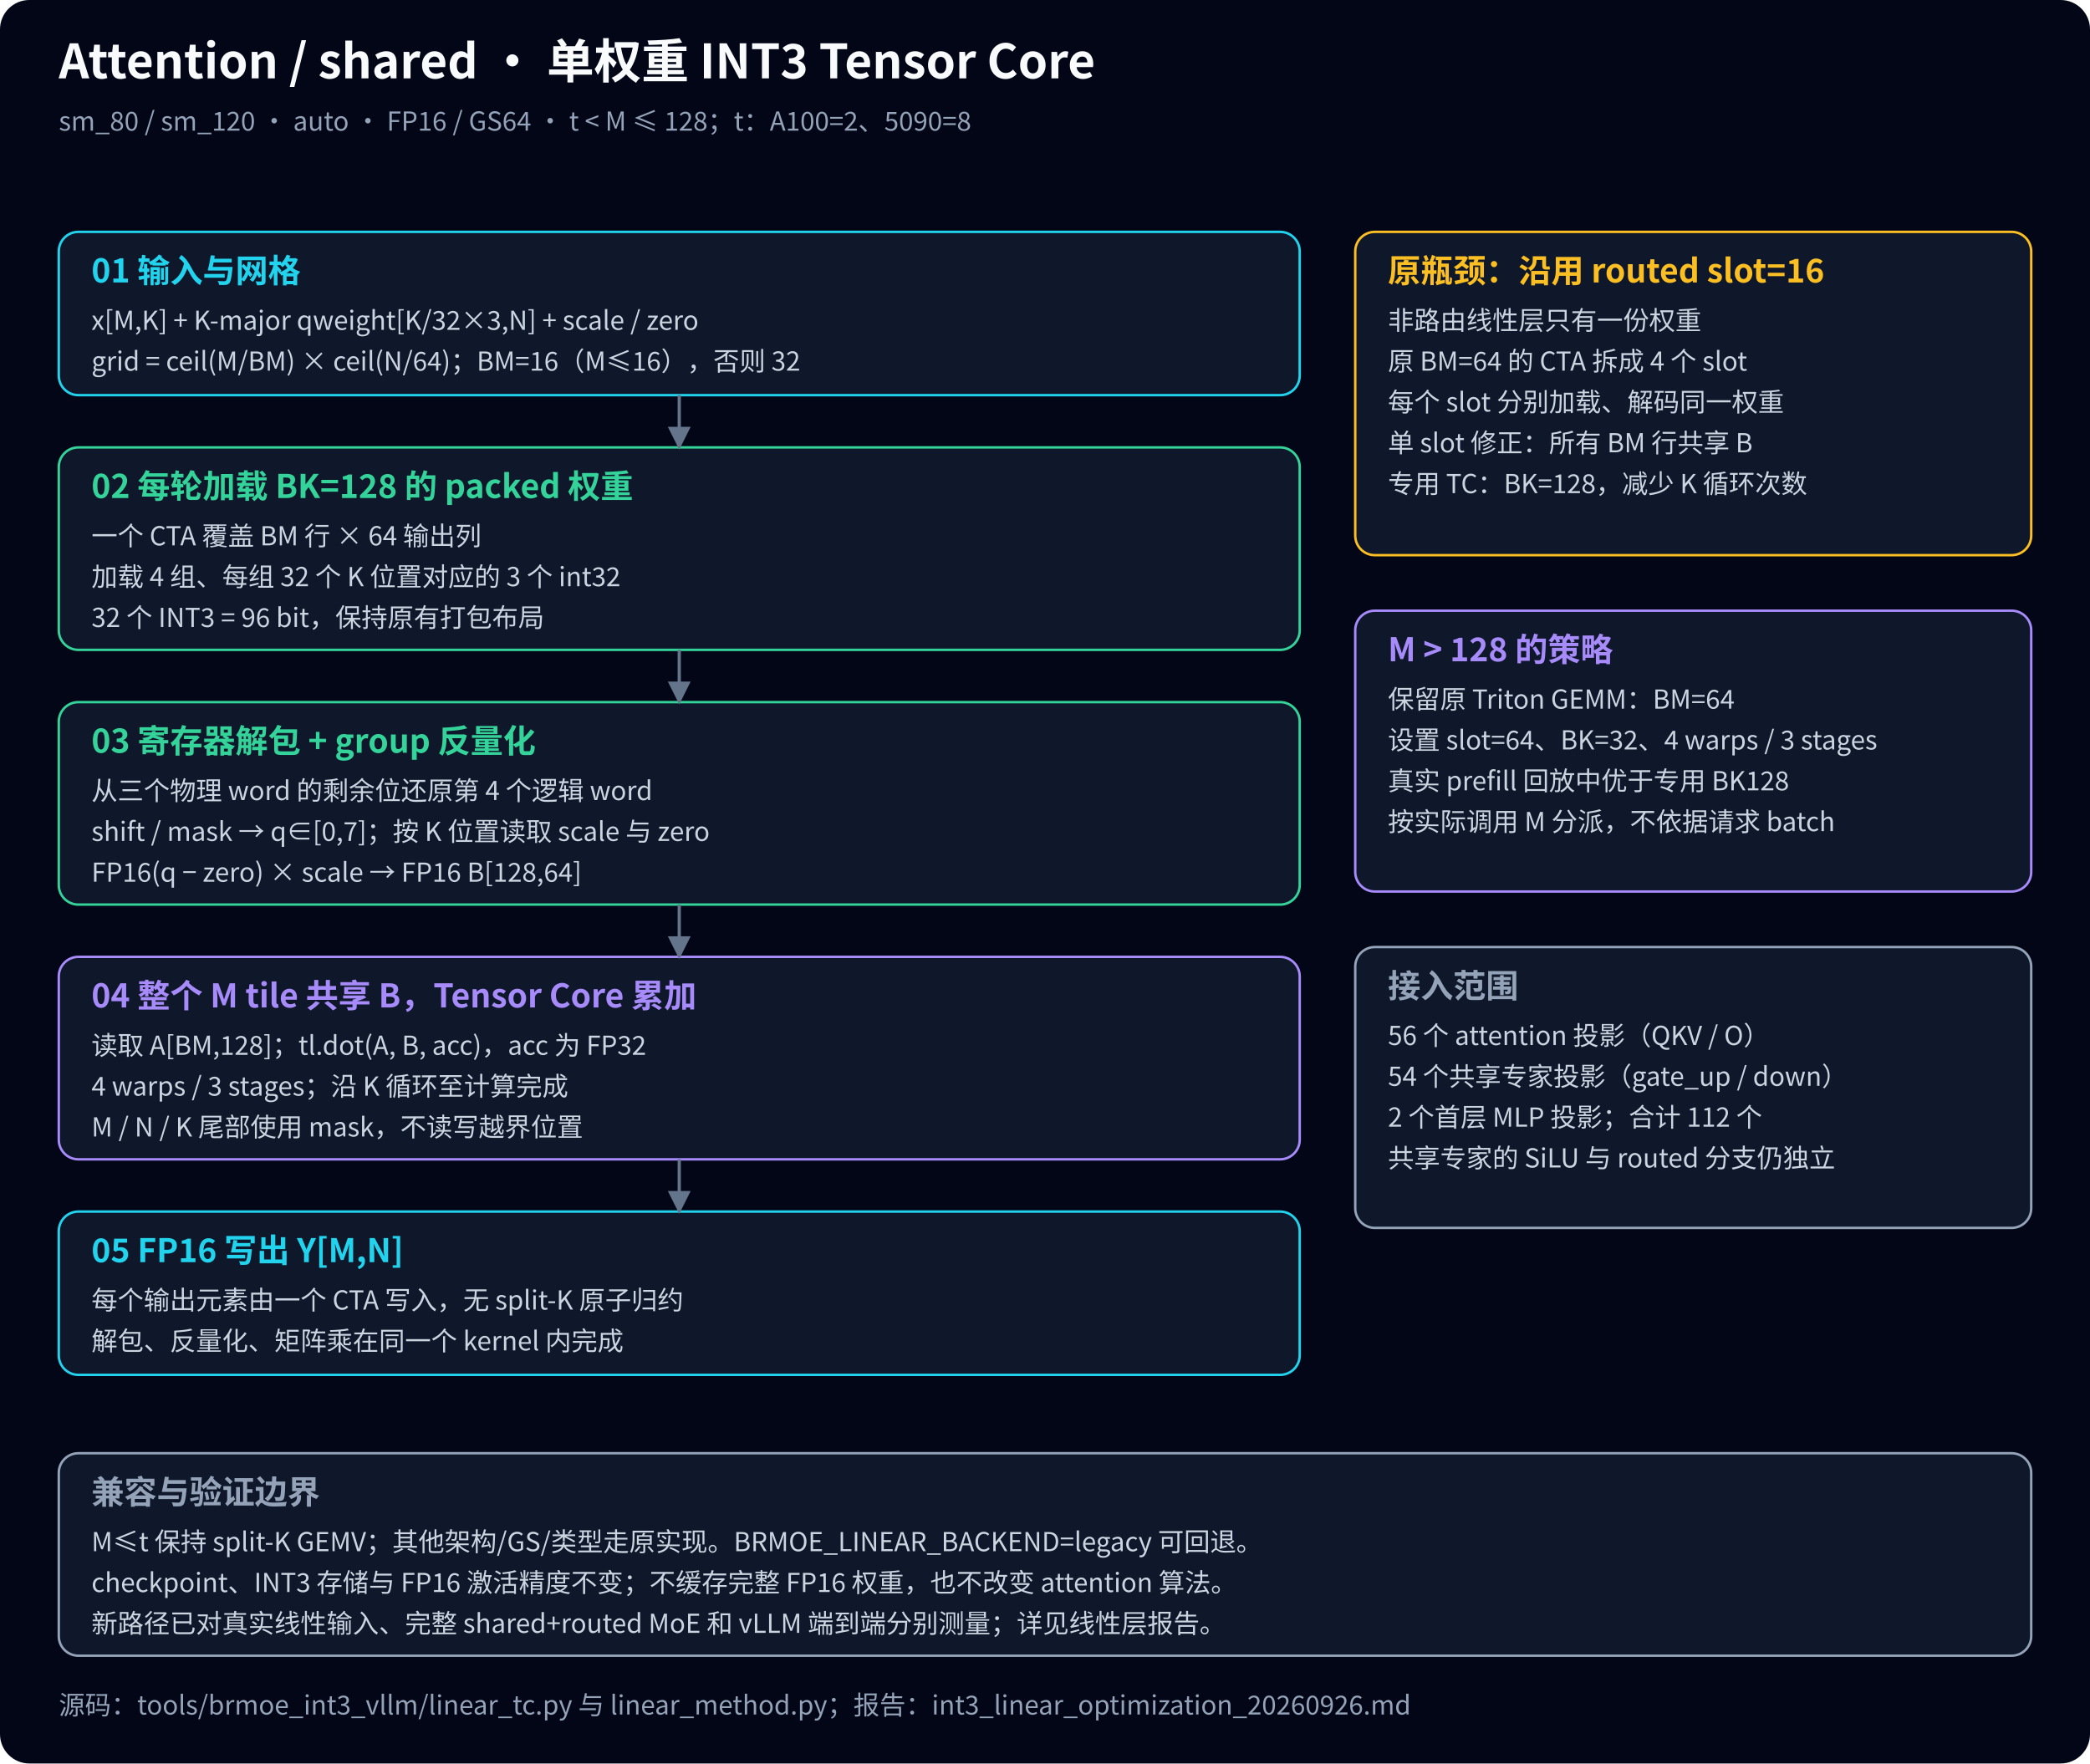
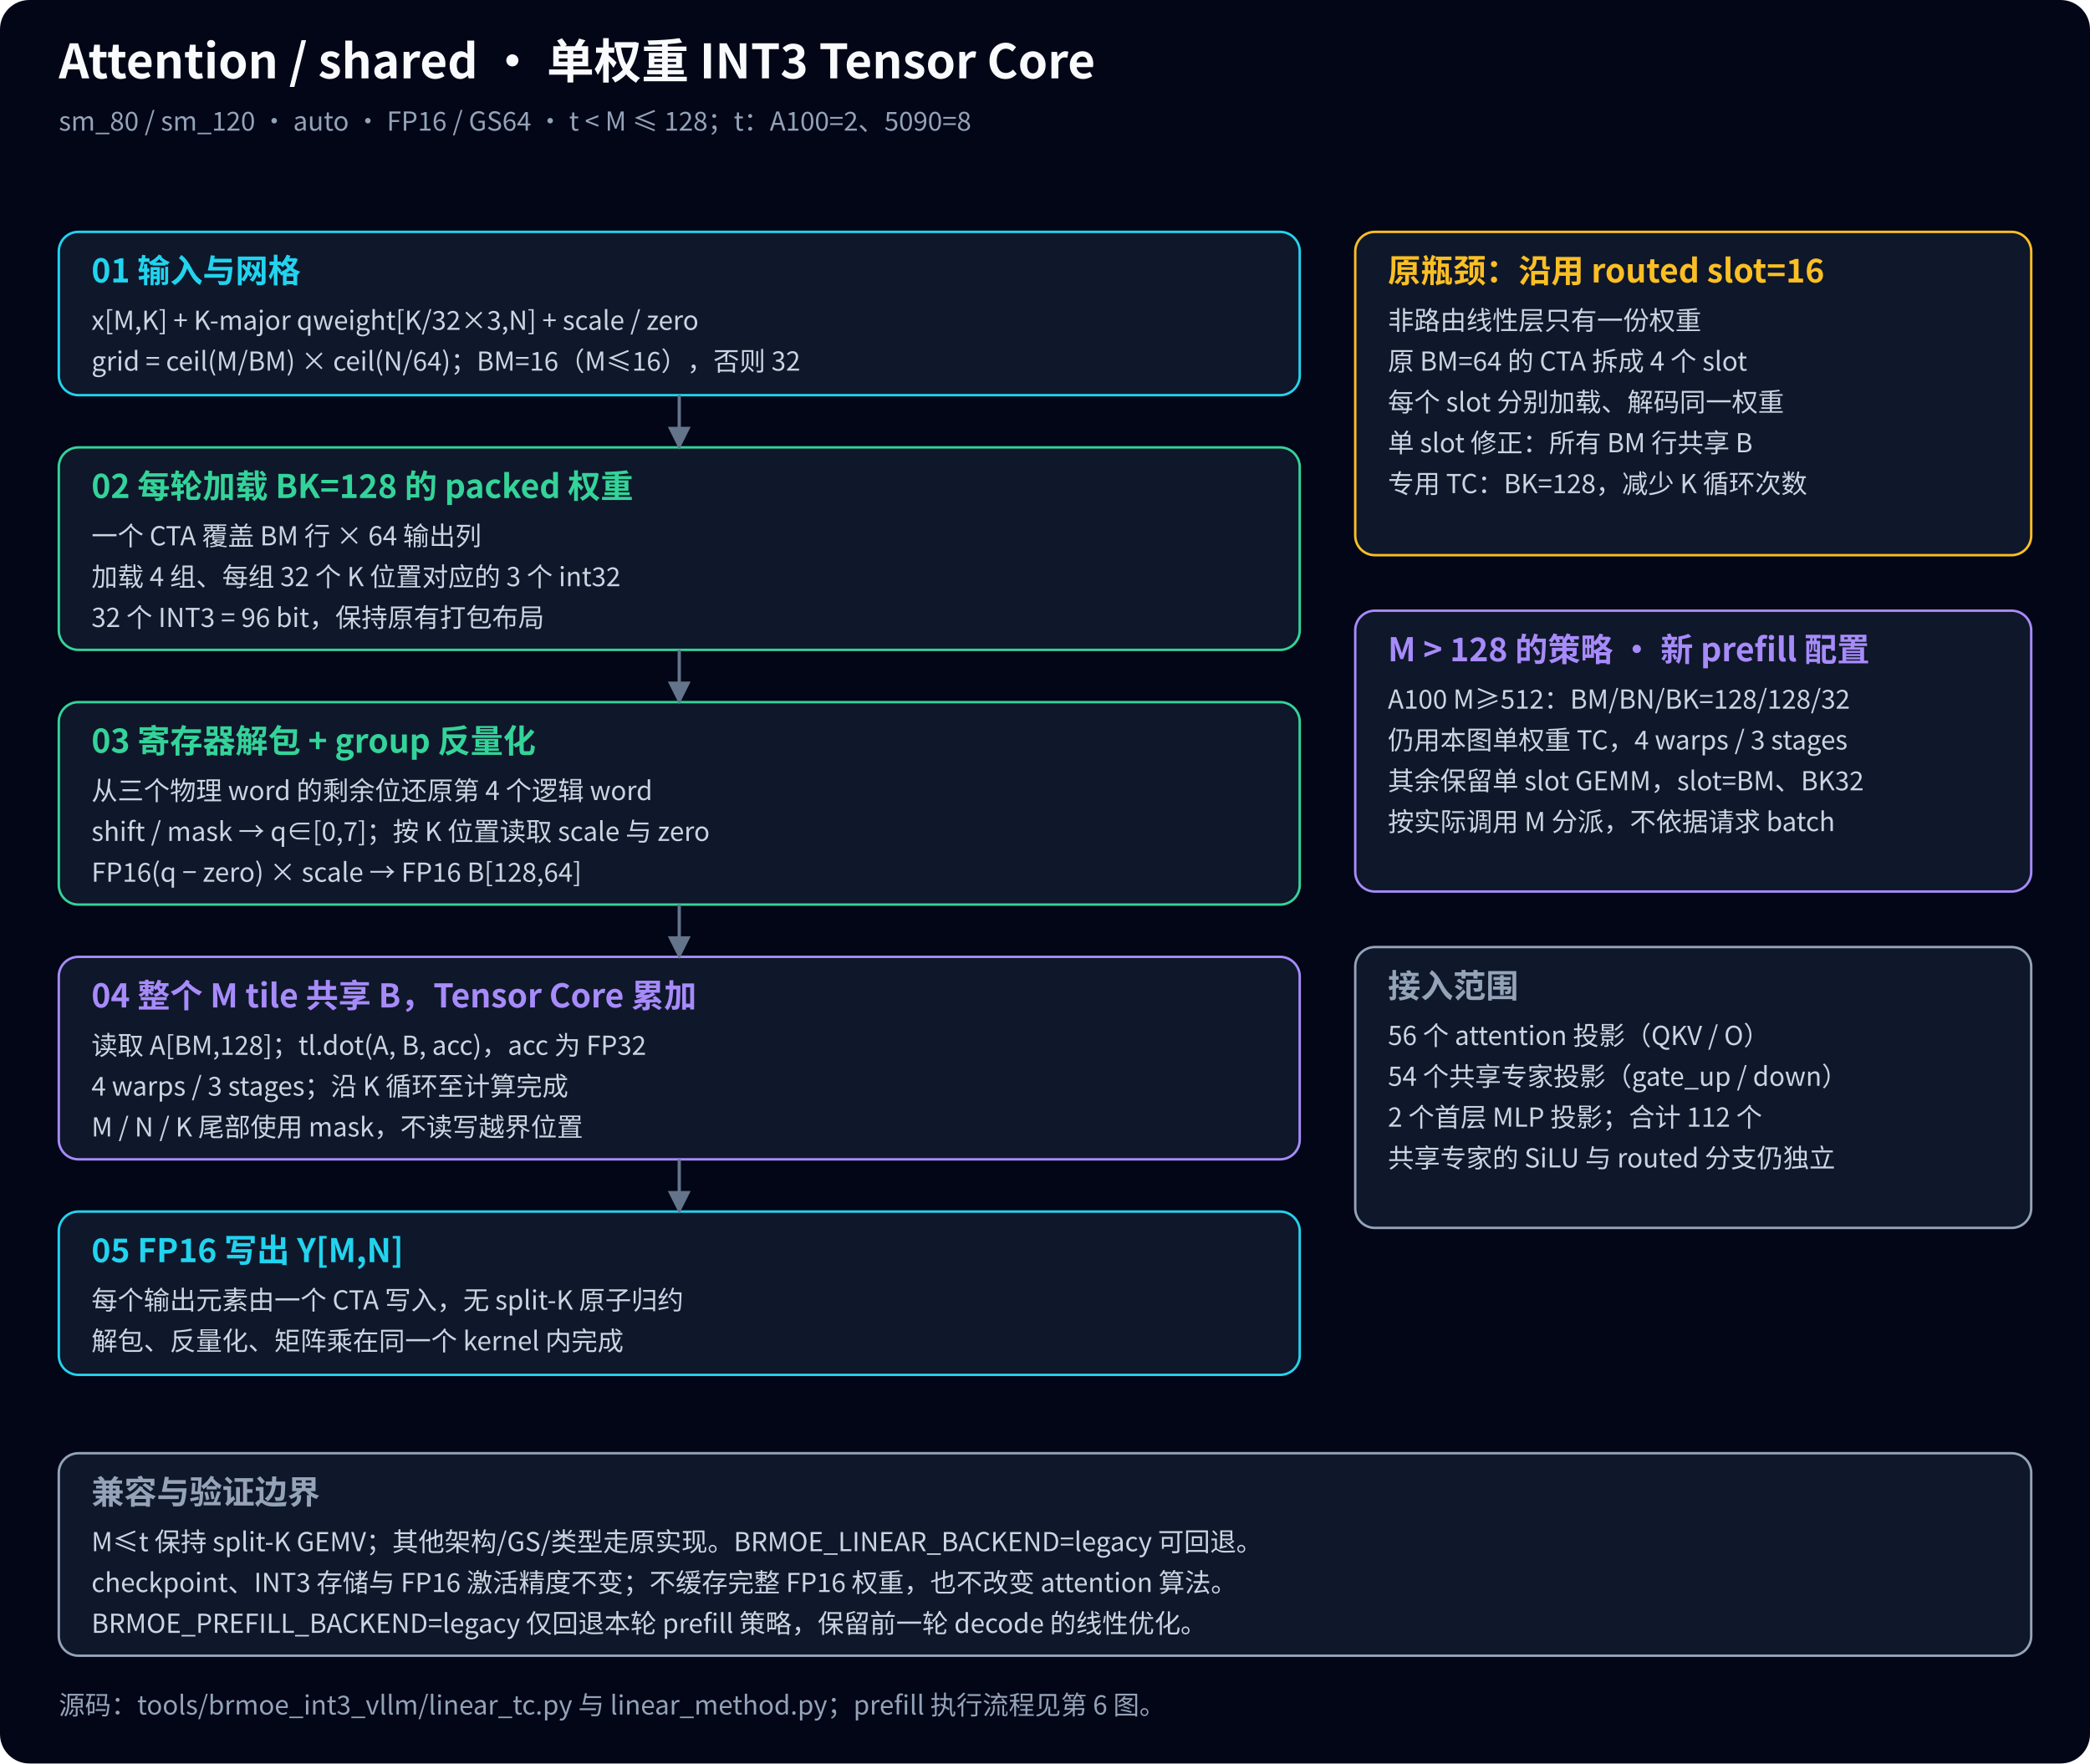
<svg xmlns="http://www.w3.org/2000/svg" viewBox="0 0 1280 1080" role="img" aria-labelledby="title desc">
  <defs>
    <marker id="arrow" viewBox="0 0 10 10" refX="9" refY="5" markerWidth="7" markerHeight="7" orient="auto-start-reverse">
      <path d="M0 0L10 5L0 10" fill="#64748b" />
    </marker>
  </defs>
  <style>text{font-family:system-ui,-apple-system,'Noto Sans CJK SC','Microsoft YaHei',sans-serif} .body{fill:#cbd5e1;font-size:16px} .head{fill:#f8fafc;font-size:20px;font-weight:650} .small{fill:#94a3b8;font-size:14px} .arrow{stroke:#64748b;stroke-width:2;fill:none;marker-end:url(#arrow)} </style>
  <rect width="1280" height="1080" rx="18" fill="#020617" />
  <text x="36" y="48" fill="#f8fafc" font-size="29" font-weight="700">Attention / shared · 单权重 INT3 Tensor Core</text>
  <text x="36" y="80" fill="#94a3b8" font-size="16" font-weight="400">sm_80 / sm_120 · auto · FP16 / GS64 · t &lt; M ≤ 128；t：A100=2、5090=8</text>
  <rect x="36" y="142" width="760" height="100" rx="12" fill="#0f172a" stroke="#22d3ee" stroke-width="1.5" />
  <text x="56" y="173" fill="#22d3ee" font-size="20" font-weight="650">01  输入与网格</text>
  <text x="56" y="202" fill="#cbd5e1" font-size="16" font-weight="400">x[M,K] + K-major qweight[K/32×3,N] + scale / zero</text>
  <text x="56" y="227" fill="#cbd5e1" font-size="16" font-weight="400">grid = ceil(M/BM) × ceil(N/64)；BM=16（M≤16），否则 32</text>
  <rect x="36" y="274" width="760" height="124" rx="12" fill="#0f172a" stroke="#34d399" stroke-width="1.5" />
  <text x="56" y="305" fill="#34d399" font-size="20" font-weight="650">02  每轮加载 BK=128 的 packed 权重</text>
  <text x="56" y="334" fill="#cbd5e1" font-size="16" font-weight="400">一个 CTA 覆盖 BM 行 × 64 输出列</text>
  <text x="56" y="359" fill="#cbd5e1" font-size="16" font-weight="400">加载 4 组、每组 32 个 K 位置对应的 3 个 int32</text>
  <text x="56" y="384" fill="#cbd5e1" font-size="16" font-weight="400">32 个 INT3 = 96 bit，保持原有打包布局</text>
  <path d="M416,242 L416,274" class="arrow" />
  <rect x="36" y="430" width="760" height="124" rx="12" fill="#0f172a" stroke="#34d399" stroke-width="1.5" />
  <text x="56" y="461" fill="#34d399" font-size="20" font-weight="650">03  寄存器解包 + group 反量化</text>
  <text x="56" y="490" fill="#cbd5e1" font-size="16" font-weight="400">从三个物理 word 的剩余位还原第 4 个逻辑 word</text>
  <text x="56" y="515" fill="#cbd5e1" font-size="16" font-weight="400">shift / mask → q∈[0,7]；按 K 位置读取 scale 与 zero</text>
  <text x="56" y="540" fill="#cbd5e1" font-size="16" font-weight="400">FP16(q − zero) × scale → FP16 B[128,64]</text>
  <path d="M416,398 L416,430" class="arrow" />
  <rect x="36" y="586" width="760" height="124" rx="12" fill="#0f172a" stroke="#a78bfa" stroke-width="1.5" />
  <text x="56" y="617" fill="#a78bfa" font-size="20" font-weight="650">04  整个 M tile 共享 B，Tensor Core 累加</text>
  <text x="56" y="646" fill="#cbd5e1" font-size="16" font-weight="400">读取 A[BM,128]；tl.dot(A, B, acc)，acc 为 FP32</text>
  <text x="56" y="671" fill="#cbd5e1" font-size="16" font-weight="400">4 warps / 3 stages；沿 K 循环至计算完成</text>
  <text x="56" y="696" fill="#cbd5e1" font-size="16" font-weight="400">M / N / K 尾部使用 mask，不读写越界位置</text>
  <path d="M416,554 L416,586" class="arrow" />
  <rect x="36" y="742" width="760" height="100" rx="12" fill="#0f172a" stroke="#22d3ee" stroke-width="1.5" />
  <text x="56" y="773" fill="#22d3ee" font-size="20" font-weight="650">05  FP16 写出 Y[M,N]</text>
  <text x="56" y="802" fill="#cbd5e1" font-size="16" font-weight="400">每个输出元素由一个 CTA 写入，无 split-K 原子归约</text>
  <text x="56" y="827" fill="#cbd5e1" font-size="16" font-weight="400">解包、反量化、矩阵乘在同一个 kernel 内完成</text>
  <path d="M416,710 L416,742" class="arrow" />
  <rect x="830" y="142" width="414" height="198" rx="12" fill="#0f172a" stroke="#fbbf24" stroke-width="1.5" />
  <text x="850" y="173" fill="#fbbf24" font-size="20" font-weight="650">原瓶颈：沿用 routed slot=16</text>
  <text x="850" y="202" fill="#cbd5e1" font-size="16" font-weight="400">非路由线性层只有一份权重</text>
  <text x="850" y="227" fill="#cbd5e1" font-size="16" font-weight="400">原 BM=64 的 CTA 拆成 4 个 slot</text>
  <text x="850" y="252" fill="#cbd5e1" font-size="16" font-weight="400">每个 slot 分别加载、解码同一权重</text>
  <text x="850" y="277" fill="#cbd5e1" font-size="16" font-weight="400">单 slot 修正：所有 BM 行共享 B</text>
  <text x="850" y="302" fill="#cbd5e1" font-size="16" font-weight="400">专用 TC：BK=128，减少 K 循环次数</text>
  <rect x="830" y="374" width="414" height="172" rx="12" fill="#0f172a" stroke="#a78bfa" stroke-width="1.5" />
-   <text x="850" y="405" fill="#a78bfa" font-size="20" font-weight="650">M &gt; 128 的策略</text>
-   <text x="850" y="434" fill="#cbd5e1" font-size="16" font-weight="400">保留原 Triton GEMM：BM=64</text>
-   <text x="850" y="459" fill="#cbd5e1" font-size="16" font-weight="400">设置 slot=64、BK=32、4 warps / 3 stages</text>
-   <text x="850" y="484" fill="#cbd5e1" font-size="16" font-weight="400">真实 prefill 回放中优于专用 BK128</text>
+   <text x="850" y="405" fill="#a78bfa" font-size="20" font-weight="650">M &gt; 128 的策略 · 新 prefill 配置</text>
+   <text x="850" y="434" fill="#cbd5e1" font-size="16" font-weight="400">A100 M≥512：BM/BN/BK=128/128/32</text>
+   <text x="850" y="459" fill="#cbd5e1" font-size="16" font-weight="400">仍用本图单权重 TC，4 warps / 3 stages</text>
+   <text x="850" y="484" fill="#cbd5e1" font-size="16" font-weight="400">其余保留单 slot GEMM，slot=BM、BK32</text>
  <text x="850" y="509" fill="#cbd5e1" font-size="16" font-weight="400">按实际调用 M 分派，不依据请求 batch</text>
  <rect x="830" y="580" width="414" height="172" rx="12" fill="#0f172a" stroke="#94a3b8" stroke-width="1.5" />
  <text x="850" y="611" fill="#94a3b8" font-size="20" font-weight="650">接入范围</text>
  <text x="850" y="640" fill="#cbd5e1" font-size="16" font-weight="400">56 个 attention 投影（QKV / O）</text>
  <text x="850" y="665" fill="#cbd5e1" font-size="16" font-weight="400">54 个共享专家投影（gate_up / down）</text>
  <text x="850" y="690" fill="#cbd5e1" font-size="16" font-weight="400">2 个首层 MLP 投影；合计 112 个</text>
  <text x="850" y="715" fill="#cbd5e1" font-size="16" font-weight="400">共享专家的 SiLU 与 routed 分支仍独立</text>
  <rect x="36" y="890" width="1208" height="124" rx="12" fill="#0f172a" stroke="#94a3b8" stroke-width="1.5" />
  <text x="56" y="921" fill="#94a3b8" font-size="20" font-weight="650">兼容与验证边界</text>
  <text x="56" y="950" fill="#cbd5e1" font-size="16" font-weight="400">M≤t 保持 split-K GEMV；其他架构/GS/类型走原实现。BRMOE_LINEAR_BACKEND=legacy 可回退。</text>
  <text x="56" y="975" fill="#cbd5e1" font-size="16" font-weight="400">checkpoint、INT3 存储与 FP16 激活精度不变；不缓存完整 FP16 权重，也不改变 attention 算法。</text>
-   <text x="56" y="1000" fill="#cbd5e1" font-size="16" font-weight="400">新路径已对真实线性输入、完整 shared+routed MoE 和 vLLM 端到端分别测量；详见线性层报告。</text>
-   <text x="36" y="1050" fill="#94a3b8" font-size="16" font-weight="400">源码：tools/brmoe_int3_vllm/linear_tc.py 与 linear_method.py；报告：int3_linear_optimization_20260926.md</text>
+   <text x="56" y="1000" fill="#cbd5e1" font-size="16" font-weight="400">BRMOE_PREFILL_BACKEND=legacy 仅回退本轮 prefill 策略，保留前一轮 decode 的线性优化。</text>
+   <text x="36" y="1050" fill="#94a3b8" font-size="16" font-weight="400">源码：tools/brmoe_int3_vllm/linear_tc.py 与 linear_method.py；prefill 执行流程见第 6 图。</text>
</svg>
